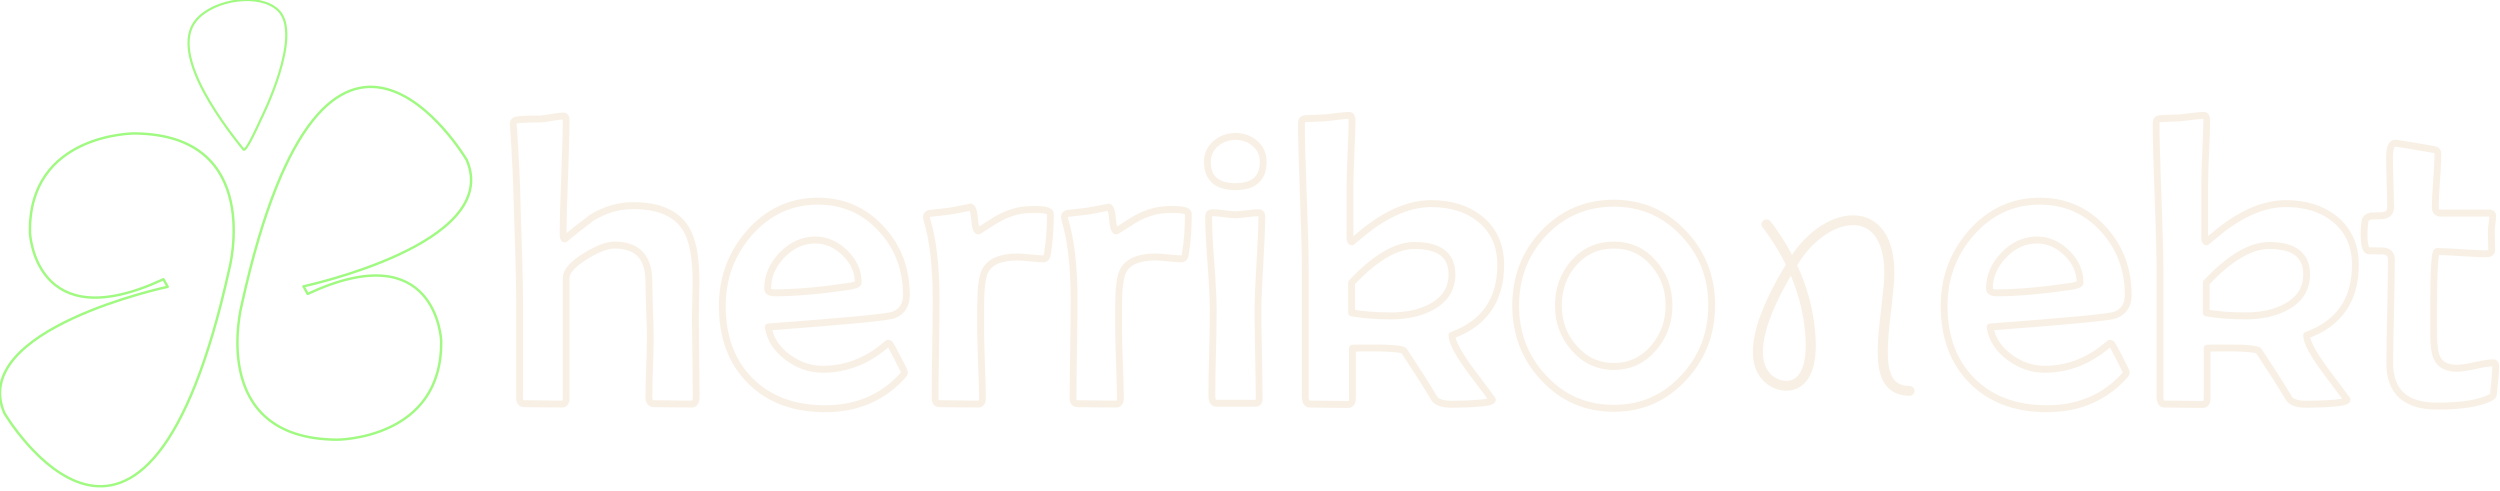
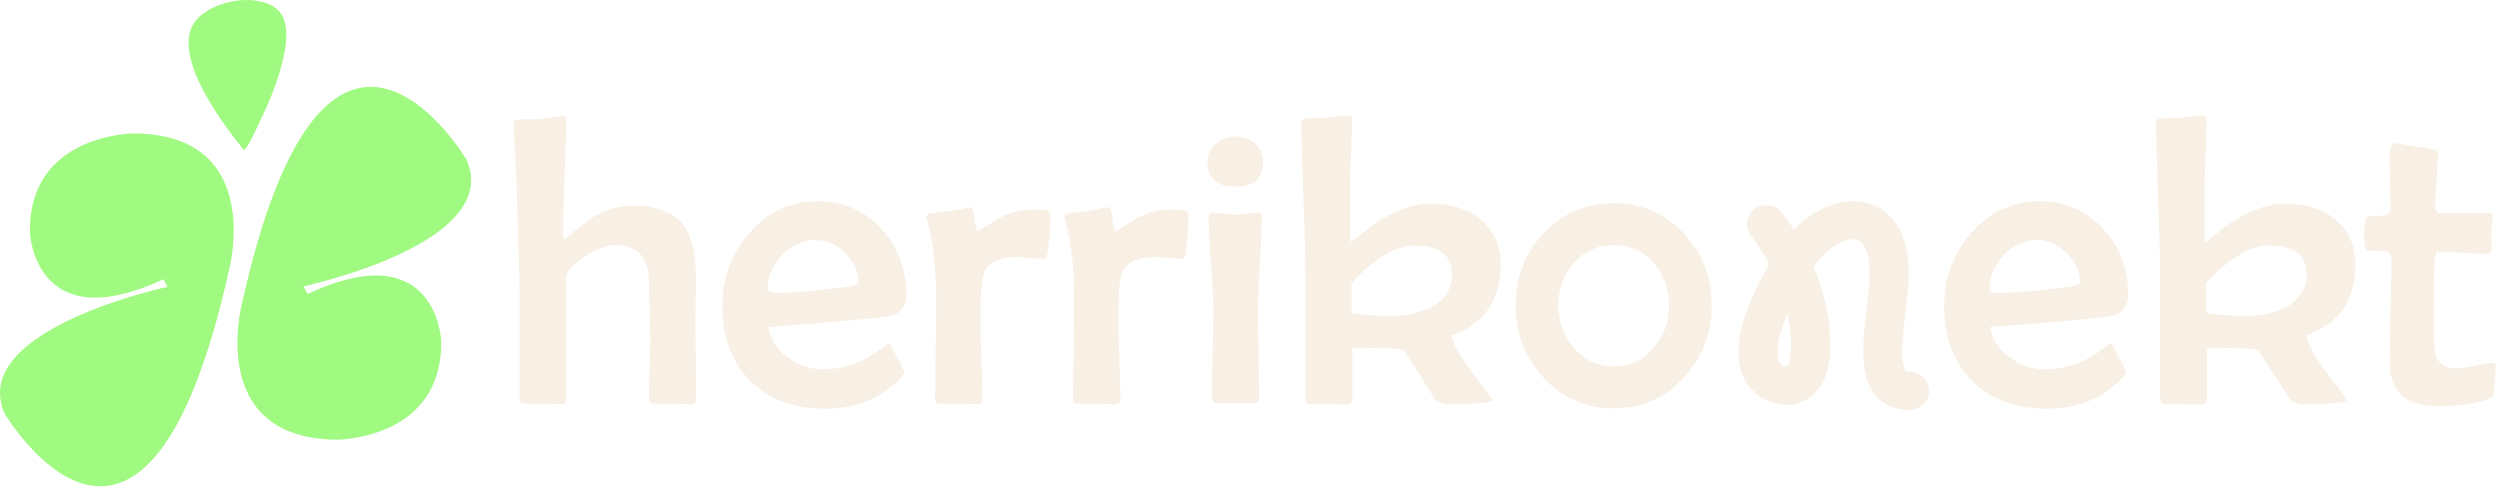
<svg xmlns="http://www.w3.org/2000/svg" width="100%" height="100%" viewBox="0 0 377 74" version="1.1" xml:space="preserve" style="fill-rule:evenodd;clip-rule:evenodd;stroke-linecap:round;stroke-linejoin:round;stroke-miterlimit:1.5;">
-   <g transform="matrix(1,0,0,1,-6493.654,-1783.972)">
-     <g transform="matrix(1,0,0,1,-8312.764,0)">
-       <g transform="matrix(1.427954,0,0,1.427954,13038.84,-279.1748)">
-         <g transform="matrix(0.665157,0,0,0.648213,909.8994,-1874.834)">
-           <path class="logo-stem" d="M773.49,5157.791C774.006,5158.538 778.784,5164.527 780.118,5172.963C782.276,5186.616 775.08,5184.763 773.448,5182.582C773.031,5182.025 768.842,5178.414 777.932,5163.64C783.319,5154.886 794.117,5153.75 792.89,5167.783C792.148,5176.272 790.076,5184.843 796.192,5184.938" style="fill:none;stroke:rgb(248,240,229);stroke-width:1.6;" />
-         </g>
-         <g transform="matrix(0.450929,0,0,0.459229,701.1489,-501.9641)">
-           <path d="M1353.237,4330.461C1353.237,4331.609 1352.906,4332.183 1352.242,4332.183C1351.263,4332.183 1349.779,4332.167 1347.789,4332.136C1345.799,4332.105 1344.315,4332.09 1343.336,4332.09C1342.546,4332.09 1342.152,4331.578 1342.152,4330.555C1342.152,4329.066 1342.207,4326.818 1342.317,4323.809C1342.428,4320.801 1342.483,4318.537 1342.483,4317.018C1342.483,4315.591 1342.428,4313.428 1342.317,4310.528C1342.207,4307.629 1342.152,4305.45 1342.152,4303.992C1342.152,4298.41 1339.467,4295.619 1334.098,4295.619C1332.361,4295.619 1330.087,4296.472 1327.276,4298.178C1324.275,4300.007 1322.775,4301.682 1322.775,4303.202L1322.775,4330.834C1322.775,4331.733 1322.444,4332.183 1321.78,4332.183C1320.801,4332.183 1319.333,4332.167 1317.375,4332.136C1315.416,4332.105 1313.948,4332.09 1312.969,4332.09C1312.242,4332.09 1311.879,4331.671 1311.879,4330.834L1311.879,4308.365C1311.879,4304.706 1311.674,4296.922 1311.263,4285.013C1311.2,4281.322 1310.932,4275.864 1310.458,4268.638C1310.395,4268.266 1310.363,4268.018 1310.363,4267.894C1310.363,4267.367 1310.553,4267.041 1310.932,4266.917C1311.468,4266.731 1313.253,4266.638 1316.285,4266.638C1316.948,4266.638 1317.943,4266.522 1319.27,4266.289C1320.596,4266.056 1321.559,4265.94 1322.159,4265.94C1322.57,4265.94 1322.775,4266.235 1322.775,4266.824C1322.775,4269.739 1322.657,4274.12 1322.42,4279.965C1322.183,4285.811 1322.065,4290.192 1322.065,4293.107C1322.065,4293.82 1322.191,4294.192 1322.444,4294.223C1324.054,4292.89 1326.139,4291.277 1328.697,4289.385C1331.792,4287.494 1335.061,4286.548 1338.504,4286.548C1344.441,4286.548 1348.531,4288.285 1350.774,4291.758C1352.385,4294.301 1353.19,4298.333 1353.19,4303.853C1353.19,4304.814 1353.166,4306.295 1353.119,4308.295C1353.072,4310.296 1353.048,4311.776 1353.048,4312.738C1353.048,4314.723 1353.079,4317.684 1353.143,4321.623C1353.206,4325.562 1353.237,4328.508 1353.237,4330.461Z" class="logo-letter" style="fill:none;stroke:rgb(248,240,229);stroke-width:1.6;" />
-         </g>
-         <g transform="matrix(0.450929,0,0,0.459229,701.1489,-501.9641)">
-           <path d="M1402.46,4307.109C1402.46,4309.404 1401.449,4310.939 1399.428,4311.714C1398.07,4312.211 1388.295,4313.126 1370.103,4314.459C1370.513,4317.188 1372.045,4319.514 1374.698,4321.437C1377.225,4323.267 1379.941,4324.181 1382.847,4324.181C1387.837,4324.181 1392.416,4322.6 1396.585,4319.437C1397.091,4319.033 1397.596,4318.63 1398.101,4318.227C1398.354,4318.227 1398.52,4318.258 1398.599,4318.32C1398.678,4318.382 1399.27,4319.46 1400.375,4321.553C1401.481,4323.646 1402.033,4324.771 1402.033,4324.926C1402.033,4325.112 1401.781,4325.468 1401.275,4325.996C1396.633,4330.834 1390.679,4333.253 1383.415,4333.253C1376.088,4333.253 1370.245,4331.105 1365.886,4326.81C1361.528,4322.515 1359.349,4316.785 1359.349,4309.621C1359.349,4303.233 1361.433,4297.666 1365.602,4292.921C1369.992,4287.99 1375.377,4285.524 1381.757,4285.524C1387.695,4285.524 1392.653,4287.664 1396.633,4291.944C1400.517,4296.1 1402.46,4301.155 1402.46,4307.109ZM1391.185,4304.271C1391.185,4301.697 1390.15,4299.418 1388.082,4297.433C1386.013,4295.448 1383.684,4294.456 1381.094,4294.456C1378.188,4294.456 1375.606,4295.603 1373.348,4297.898C1371.09,4300.193 1369.961,4302.767 1369.961,4305.621C1369.961,4306.272 1370.529,4306.597 1371.666,4306.597C1376.34,4306.597 1381.931,4306.132 1388.437,4305.202C1390.269,4304.954 1391.185,4304.644 1391.185,4304.271Z" class="logo-letter" style="fill:none;stroke:rgb(248,240,229);stroke-width:1.6;" />
-         </g>
-         <g transform="matrix(0.450929,0,0,0.459229,701.1489,-501.9641)">
-           <path d="M1436.191,4288.409C1436.191,4291.82 1435.954,4294.921 1435.48,4297.712C1435.385,4298.426 1435.07,4298.782 1434.533,4298.782C1433.869,4298.782 1432.867,4298.712 1431.524,4298.573C1430.182,4298.433 1429.164,4298.364 1428.469,4298.364C1424.489,4298.364 1421.947,4299.465 1420.841,4301.666C1420.178,4303 1419.846,4305.776 1419.846,4309.993L1419.846,4315.11C1419.846,4316.847 1419.917,4319.483 1420.06,4323.018C1420.202,4326.554 1420.273,4329.19 1420.273,4330.927C1420.273,4331.764 1419.91,4332.183 1419.183,4332.183C1418.204,4332.183 1416.72,4332.167 1414.73,4332.136C1412.74,4332.105 1411.256,4332.09 1410.277,4332.09C1409.55,4332.09 1409.187,4331.702 1409.187,4330.927C1409.187,4328.415 1409.227,4324.631 1409.306,4319.576C1409.384,4314.521 1409.424,4310.722 1409.424,4308.179C1409.424,4300.519 1408.698,4294.363 1407.245,4289.711C1407.182,4289.463 1407.15,4289.277 1407.15,4289.153C1407.15,4288.781 1407.355,4288.517 1407.766,4288.362C1408.934,4288.238 1410.577,4288.052 1412.693,4287.804C1416.104,4287.184 1417.683,4286.873 1417.43,4286.873C1417.936,4286.873 1418.267,4287.788 1418.425,4289.618C1418.583,4291.448 1418.867,4292.363 1419.278,4292.363C1419.341,4292.363 1419.42,4292.332 1419.515,4292.27C1420.81,4291.463 1422.105,4290.657 1423.4,4289.851C1424.821,4289.013 1426.274,4288.393 1427.758,4287.99C1428.99,4287.618 1430.569,4287.432 1432.496,4287.432C1434.959,4287.432 1436.191,4287.757 1436.191,4288.409Z" class="logo-letter" style="fill:none;stroke:rgb(248,240,229);stroke-width:1.6;" />
-         </g>
-         <g transform="matrix(0.450929,0,0,0.459229,701.1489,-501.9641)">
-           <path d="M1468.5,4288.409C1468.5,4291.82 1468.264,4294.921 1467.79,4297.712C1467.695,4298.426 1467.379,4298.782 1466.842,4298.782C1466.179,4298.782 1465.176,4298.712 1463.834,4298.573C1462.492,4298.433 1461.473,4298.364 1460.778,4298.364C1456.799,4298.364 1454.256,4299.465 1453.151,4301.666C1452.488,4303 1452.156,4305.776 1452.156,4309.993L1452.156,4315.11C1452.156,4316.847 1452.227,4319.483 1452.369,4323.018C1452.511,4326.554 1452.582,4329.19 1452.582,4330.927C1452.582,4331.764 1452.219,4332.183 1451.493,4332.183C1450.514,4332.183 1449.029,4332.167 1447.04,4332.136C1445.05,4332.105 1443.565,4332.09 1442.586,4332.09C1441.86,4332.09 1441.497,4331.702 1441.497,4330.927C1441.497,4328.415 1441.536,4324.631 1441.615,4319.576C1441.694,4314.521 1441.734,4310.722 1441.734,4308.179C1441.734,4300.519 1441.007,4294.363 1439.554,4289.711C1439.491,4289.463 1439.46,4289.277 1439.46,4289.153C1439.46,4288.781 1439.665,4288.517 1440.076,4288.362C1441.244,4288.238 1442.886,4288.052 1445.003,4287.804C1448.414,4287.184 1449.993,4286.873 1449.74,4286.873C1450.245,4286.873 1450.577,4287.788 1450.735,4289.618C1450.893,4291.448 1451.177,4292.363 1451.588,4292.363C1451.651,4292.363 1451.73,4292.332 1451.824,4292.27C1453.119,4291.463 1454.414,4290.657 1455.709,4289.851C1457.13,4289.013 1458.583,4288.393 1460.068,4287.99C1461.299,4287.618 1462.879,4287.432 1464.805,4287.432C1467.269,4287.432 1468.5,4287.757 1468.5,4288.409Z" class="logo-letter" style="fill:none;stroke:rgb(248,240,229);stroke-width:1.6;" />
-         </g>
-         <g transform="matrix(0.450929,0,0,0.459229,701.1489,-501.9641)">
-           <path d="M1486.029,4276.453C1486.029,4280.268 1483.866,4282.175 1479.539,4282.175C1475.149,4282.175 1472.954,4280.268 1472.954,4276.453C1472.954,4274.748 1473.633,4273.337 1474.991,4272.22C1476.254,4271.166 1477.77,4270.638 1479.539,4270.638C1481.307,4270.638 1482.831,4271.181 1484.11,4272.267C1485.39,4273.352 1486.029,4274.748 1486.029,4276.453ZM1485.698,4289.06C1485.698,4291.448 1485.548,4295.053 1485.247,4299.875C1484.947,4304.698 1484.797,4308.319 1484.797,4310.738C1484.797,4313.001 1484.845,4316.39 1484.94,4320.902C1485.034,4325.414 1485.082,4328.787 1485.082,4331.02C1485.082,4331.671 1484.797,4331.997 1484.229,4331.997L1474.991,4331.997C1474.328,4331.997 1473.996,4331.361 1473.996,4330.089C1473.996,4327.949 1474.051,4324.732 1474.162,4320.437C1474.272,4316.141 1474.328,4312.908 1474.328,4310.738C1474.328,4308.319 1474.146,4304.69 1473.783,4299.852C1473.42,4295.014 1473.238,4291.386 1473.238,4288.967C1473.238,4288.44 1473.57,4288.176 1474.233,4288.176C1474.801,4288.176 1475.678,4288.254 1476.862,4288.409C1478.047,4288.564 1478.939,4288.641 1479.539,4288.641C1480.139,4288.641 1481.031,4288.564 1482.216,4288.409C1483.4,4288.254 1484.292,4288.176 1484.892,4288.176C1485.429,4288.176 1485.698,4288.471 1485.698,4289.06Z" class="logo-letter" style="fill:none;stroke:rgb(248,240,229);stroke-width:1.6;" />
-         </g>
-         <g transform="matrix(0.450929,0,0,0.459229,701.1489,-501.9641)">
-           <path d="M1541.647,4300.178C1541.647,4308.241 1537.842,4313.637 1530.23,4316.366C1530.23,4317.948 1531.809,4320.809 1534.967,4324.949C1538.126,4329.089 1539.705,4331.159 1539.705,4331.159C1539.705,4331.624 1538.126,4331.935 1534.967,4332.09C1532.883,4332.183 1531.32,4332.229 1530.277,4332.229C1528.035,4332.229 1526.629,4331.764 1526.061,4330.834C1524.577,4328.353 1522.239,4324.74 1519.049,4319.995C1518.67,4319.437 1515.244,4319.204 1508.769,4319.297L1506.922,4319.344L1506.922,4330.834C1506.922,4331.795 1506.574,4332.276 1505.879,4332.276C1504.869,4332.276 1503.376,4332.26 1501.402,4332.229C1499.428,4332.198 1497.936,4332.183 1496.925,4332.183C1496.231,4332.183 1495.883,4331.578 1495.883,4330.368L1495.883,4301.434C1495.883,4297.65 1495.733,4291.991 1495.433,4284.454C1495.133,4276.918 1494.983,4271.259 1494.983,4267.475C1494.983,4266.917 1495.283,4266.607 1495.883,4266.545C1496.925,4266.514 1498.505,4266.452 1500.621,4266.359C1501.063,4266.328 1501.995,4266.219 1503.416,4266.033C1504.553,4265.878 1505.469,4265.801 1506.164,4265.801C1506.606,4265.801 1506.827,4266.173 1506.827,4266.917C1506.827,4268.592 1506.748,4271.088 1506.59,4274.406C1506.432,4277.725 1506.353,4280.221 1506.353,4281.896L1506.353,4293.898C1506.353,4294.549 1506.495,4294.875 1506.779,4294.875C1507.537,4294.254 1508.674,4293.34 1510.19,4292.13C1515.496,4288.098 1520.55,4286.083 1525.35,4286.083C1530.025,4286.083 1533.846,4287.261 1536.815,4289.618C1540.037,4292.192 1541.647,4295.712 1541.647,4300.178ZM1530.23,4302.364C1530.23,4297.929 1527.309,4295.712 1521.466,4295.712C1517.107,4295.712 1512.196,4298.565 1506.732,4304.271L1506.732,4311.203C1509.29,4311.668 1512.385,4311.901 1516.017,4311.901C1519.681,4311.901 1522.808,4311.218 1525.398,4309.854C1528.619,4308.148 1530.23,4305.652 1530.23,4302.364Z" class="logo-letter" style="fill:none;stroke:rgb(248,240,229);stroke-width:1.6;" />
-         </g>
-         <g transform="matrix(0.450929,0,0,0.459229,701.1489,-501.9641)">
-           <path d="M1591.059,4309.435C1591.059,4315.917 1588.896,4321.452 1584.569,4326.042C1580.147,4330.787 1574.668,4333.16 1568.13,4333.16C1561.561,4333.16 1556.065,4330.803 1551.643,4326.089C1547.317,4321.53 1545.153,4316.01 1545.153,4309.528C1545.153,4303.046 1547.317,4297.526 1551.643,4292.967C1556.097,4288.316 1561.592,4285.99 1568.13,4285.99C1574.636,4285.99 1580.1,4288.316 1584.522,4292.967C1588.88,4297.495 1591.059,4302.984 1591.059,4309.435ZM1581.063,4309.528C1581.063,4305.745 1579.879,4302.519 1577.51,4299.852C1575.047,4297.03 1571.92,4295.619 1568.13,4295.619C1564.34,4295.619 1561.197,4297.015 1558.702,4299.806C1556.334,4302.504 1555.149,4305.745 1555.149,4309.528C1555.149,4313.25 1556.349,4316.475 1558.75,4319.204C1561.276,4322.088 1564.403,4323.53 1568.13,4323.53C1571.888,4323.53 1575.015,4322.088 1577.51,4319.204C1579.879,4316.475 1581.063,4313.25 1581.063,4309.528Z" class="logo-letter" style="fill:none;stroke:rgb(248,240,229);stroke-width:1.6;" />
-         </g>
-         <g transform="matrix(0.450929,0,0,0.459229,701.1489,-501.9641)">
-           <path d="M1688.604,4307.109C1688.604,4309.404 1687.594,4310.939 1685.572,4311.714C1684.214,4312.211 1674.439,4313.126 1656.247,4314.459C1656.658,4317.188 1658.19,4319.514 1660.843,4321.437C1663.369,4323.267 1666.085,4324.181 1668.991,4324.181C1673.981,4324.181 1678.561,4322.6 1682.73,4319.437C1683.235,4319.033 1683.74,4318.63 1684.246,4318.227C1684.498,4318.227 1684.664,4318.258 1684.743,4318.32C1684.822,4318.382 1685.414,4319.46 1686.52,4321.553C1687.625,4323.646 1688.178,4324.771 1688.178,4324.926C1688.178,4325.112 1687.925,4325.468 1687.42,4325.996C1682.777,4330.834 1676.824,4333.253 1669.56,4333.253C1662.232,4333.253 1656.389,4331.105 1652.031,4326.81C1647.672,4322.515 1645.493,4316.785 1645.493,4309.621C1645.493,4303.233 1647.578,4297.666 1651.747,4292.921C1656.137,4287.99 1661.522,4285.524 1667.901,4285.524C1673.839,4285.524 1678.798,4287.664 1682.777,4291.944C1686.662,4296.1 1688.604,4301.155 1688.604,4307.109ZM1677.329,4304.271C1677.329,4301.697 1676.295,4299.418 1674.226,4297.433C1672.157,4295.448 1669.828,4294.456 1667.238,4294.456C1664.333,4294.456 1661.751,4295.603 1659.492,4297.898C1657.234,4300.193 1656.105,4302.767 1656.105,4305.621C1656.105,4306.272 1656.674,4306.597 1657.811,4306.597C1662.485,4306.597 1668.075,4306.132 1674.581,4305.202C1676.413,4304.954 1677.329,4304.644 1677.329,4304.271Z" class="logo-letter" style="fill:none;stroke:rgb(248,240,229);stroke-width:1.6;" />
-         </g>
-         <g transform="matrix(0.450929,0,0,0.459229,701.1489,-501.9641)">
-           <path d="M1741.806,4300.178C1741.806,4308.241 1738.001,4313.637 1730.389,4316.366C1730.389,4317.948 1731.968,4320.809 1735.126,4324.949C1738.285,4329.089 1739.864,4331.159 1739.864,4331.159C1739.864,4331.624 1738.285,4331.935 1735.126,4332.09C1733.042,4332.183 1731.479,4332.229 1730.436,4332.229C1728.194,4332.229 1726.788,4331.764 1726.22,4330.834C1724.736,4328.353 1722.398,4324.74 1719.208,4319.995C1718.829,4319.437 1715.403,4319.204 1708.928,4319.297L1707.08,4319.344L1707.08,4330.834C1707.08,4331.795 1706.733,4332.276 1706.038,4332.276C1705.028,4332.276 1703.535,4332.26 1701.561,4332.229C1699.587,4332.198 1698.095,4332.183 1697.084,4332.183C1696.39,4332.183 1696.042,4331.578 1696.042,4330.368L1696.042,4301.434C1696.042,4297.65 1695.892,4291.991 1695.592,4284.454C1695.292,4276.918 1695.142,4271.259 1695.142,4267.475C1695.142,4266.917 1695.442,4266.607 1696.042,4266.545C1697.084,4266.514 1698.664,4266.452 1700.78,4266.359C1701.222,4266.328 1702.154,4266.219 1703.575,4266.033C1704.712,4265.878 1705.628,4265.801 1706.322,4265.801C1706.765,4265.801 1706.986,4266.173 1706.986,4266.917C1706.986,4268.592 1706.907,4271.088 1706.749,4274.406C1706.591,4277.725 1706.512,4280.221 1706.512,4281.896L1706.512,4293.898C1706.512,4294.549 1706.654,4294.875 1706.938,4294.875C1707.696,4294.254 1708.833,4293.34 1710.349,4292.13C1715.655,4288.098 1720.709,4286.083 1725.509,4286.083C1730.184,4286.083 1734.005,4287.261 1736.974,4289.618C1740.196,4292.192 1741.806,4295.712 1741.806,4300.178ZM1730.389,4302.364C1730.389,4297.929 1727.468,4295.712 1721.625,4295.712C1717.266,4295.712 1712.355,4298.565 1706.891,4304.271L1706.891,4311.203C1709.449,4311.668 1712.544,4311.901 1716.176,4311.901C1719.84,4311.901 1722.967,4311.218 1725.557,4309.854C1728.778,4308.148 1730.389,4305.652 1730.389,4302.364Z" class="logo-letter" style="fill:none;stroke:rgb(248,240,229);stroke-width:1.6;" />
-         </g>
-         <g transform="matrix(0.450929,0,0,0.459229,701.1489,-501.9641)">
-           <path d="M1774.684,4323.53C1774.684,4324.212 1774.621,4325.143 1774.495,4326.321C1774.337,4327.779 1774.242,4328.725 1774.211,4329.159C1774.179,4329.717 1774.132,4330.058 1774.069,4330.182C1773.942,4330.399 1773.642,4330.617 1773.168,4330.834C1770.579,4332.043 1766.504,4332.648 1760.946,4332.648C1753.555,4332.648 1749.86,4329.361 1749.86,4322.786C1749.86,4320.15 1749.923,4316.188 1750.05,4310.9C1750.176,4305.613 1750.239,4301.651 1750.239,4299.015C1750.239,4297.743 1749.592,4297.061 1748.297,4296.968C1747.128,4296.968 1745.975,4296.953 1744.838,4296.922C1744.175,4296.766 1743.843,4295.495 1743.843,4293.107C1743.843,4292.208 1743.907,4291.262 1744.033,4290.269C1744.128,4289.525 1744.633,4289.075 1745.549,4288.92C1746.339,4288.92 1747.112,4288.905 1747.87,4288.874C1749.323,4288.812 1750.05,4288.176 1750.05,4286.967C1750.05,4285.726 1750.01,4283.834 1749.931,4281.291C1749.852,4278.748 1749.813,4276.841 1749.813,4275.569C1749.813,4273.306 1750.255,4272.174 1751.139,4272.174C1751.423,4272.174 1754.392,4272.654 1760.046,4273.616C1760.772,4273.709 1761.135,4274.05 1761.135,4274.639C1761.135,4276.004 1761.033,4278.05 1760.827,4280.78C1760.622,4283.509 1760.519,4285.555 1760.519,4286.92C1760.519,4287.819 1760.946,4288.269 1761.799,4288.269L1773.168,4288.269C1773.705,4288.269 1773.974,4288.455 1773.974,4288.827C1773.974,4289.199 1773.919,4289.796 1773.808,4290.618C1773.698,4291.44 1773.642,4292.053 1773.642,4292.456C1773.642,4292.921 1773.658,4293.634 1773.69,4294.596C1773.721,4295.557 1773.737,4296.27 1773.737,4296.735C1773.737,4297.325 1773.295,4297.619 1772.41,4297.619C1771.147,4297.619 1769.236,4297.534 1766.678,4297.363C1764.12,4297.193 1762.209,4297.108 1760.946,4297.108C1760.693,4297.108 1760.504,4297.991 1760.377,4299.759C1760.219,4301.961 1760.14,4305.047 1760.14,4309.016L1760.14,4315.948C1760.14,4318.615 1760.393,4320.475 1760.898,4321.53C1761.656,4323.143 1763.22,4323.949 1765.589,4323.949C1766.568,4323.949 1768.005,4323.74 1769.9,4323.321C1771.795,4322.902 1773.2,4322.693 1774.116,4322.693C1774.495,4322.693 1774.684,4322.972 1774.684,4323.53Z" class="logo-letter" style="fill:none;stroke:rgb(248,240,229);stroke-width:1.6;" />
-         </g>
+   <g transform="matrix(1,0,0,1,-6493.654,-3936.249)">
+     <g transform="matrix(1,0,0,1,-8312.764,2152.278)">
+       <g transform="matrix(0.949813,0,0,0.925618,14338.135,-2956.352)">
+         <path d="M773.49,5157.791C774.006,5158.538 778.784,5164.527 780.118,5172.963C782.276,5186.616 775.08,5184.763 773.448,5182.582C773.031,5182.025 768.842,5178.414 777.932,5163.64C783.319,5154.886 794.117,5153.75 792.89,5167.783C792.148,5176.272 790.076,5184.843 796.192,5184.938" style="fill:none;stroke:rgb(248,240,229);stroke-width:6.22px;" />
      </g>
    </g>
-     <g transform="matrix(1,0,0,1,-8312.764,0)">
-       <g transform="matrix(-0.231242,0,0,-0.231242,15151.269,2202.968)">
-         <path class="logo-accent-r" d="M1271.508,1525.208C1271.508,1525.208 1202.369,1525.208 1203.604,1590.026C1203.604,1590.026 1206.69,1659.473 1290.645,1620.274L1293.422,1625.213C1293.422,1625.213 1163.294,1652.863 1186.937,1707.623C1186.937,1707.623 1278.342,1862.574 1333.548,1613.735C1333.548,1613.735 1356.9,1525.745 1271.508,1525.208Z" style="fill:none;stroke:rgb(160,249,129);stroke-width:1.6;" />
+     <g transform="matrix(1,0,0,1,-8312.764,2152.278)">
+       <g transform="matrix(0.643906,0,0,0.655758,14040.049,-995.9564)">
+         <path d="M1353.237,4330.461C1353.237,4331.609 1352.906,4332.183 1352.242,4332.183C1351.263,4332.183 1349.779,4332.167 1347.789,4332.136C1345.799,4332.105 1344.315,4332.09 1343.336,4332.09C1342.546,4332.09 1342.152,4331.578 1342.152,4330.555C1342.152,4329.066 1342.207,4326.818 1342.317,4323.809C1342.428,4320.801 1342.483,4318.537 1342.483,4317.018C1342.483,4315.591 1342.428,4313.428 1342.317,4310.528C1342.207,4307.629 1342.152,4305.45 1342.152,4303.992C1342.152,4298.41 1339.467,4295.619 1334.098,4295.619C1332.361,4295.619 1330.087,4296.472 1327.276,4298.178C1324.275,4300.007 1322.775,4301.682 1322.775,4303.202L1322.775,4330.834C1322.775,4331.733 1322.444,4332.183 1321.78,4332.183C1320.801,4332.183 1319.333,4332.167 1317.375,4332.136C1315.416,4332.105 1313.948,4332.09 1312.969,4332.09C1312.242,4332.09 1311.879,4331.671 1311.879,4330.834L1311.879,4308.365C1311.879,4304.706 1311.674,4296.922 1311.263,4285.013C1311.2,4281.322 1310.932,4275.864 1310.458,4268.638C1310.395,4268.266 1310.363,4268.018 1310.363,4267.894C1310.363,4267.367 1310.553,4267.041 1310.932,4266.917C1311.468,4266.731 1313.253,4266.638 1316.285,4266.638C1316.948,4266.638 1317.943,4266.522 1319.27,4266.289C1320.596,4266.056 1321.559,4265.94 1322.159,4265.94C1322.57,4265.94 1322.775,4266.235 1322.775,4266.824C1322.775,4269.739 1322.657,4274.12 1322.42,4279.965C1322.183,4285.811 1322.065,4290.192 1322.065,4293.107C1322.065,4293.82 1322.191,4294.192 1322.444,4294.223C1324.054,4292.89 1326.139,4291.277 1328.697,4289.385C1331.792,4287.494 1335.061,4286.548 1338.504,4286.548C1344.441,4286.548 1348.531,4288.285 1350.774,4291.758C1352.385,4294.301 1353.19,4298.333 1353.19,4303.853C1353.19,4304.814 1353.166,4306.295 1353.119,4308.295C1353.072,4310.296 1353.048,4311.776 1353.048,4312.738C1353.048,4314.723 1353.079,4317.684 1353.143,4321.623C1353.206,4325.562 1353.237,4328.508 1353.237,4330.461Z" style="fill:rgb(248,240,229);" />
      </g>
    </g>
-     <g transform="matrix(1,0,0,1,-8312.764,0)">
-       <g transform="matrix(0.231242,0,0,0.231242,14532.612,1451.403)">
-         <path class="logo-accent-r-mirror" d="M1271.508,1525.208C1271.508,1525.208 1202.369,1525.208 1203.604,1590.026C1203.604,1590.026 1206.69,1659.473 1290.645,1620.274L1293.422,1625.213C1293.422,1625.213 1163.294,1652.863 1186.937,1707.623C1186.937,1707.623 1278.342,1862.574 1333.548,1613.735C1333.548,1613.735 1356.9,1525.745 1271.508,1525.208Z" style="fill:none;stroke:rgb(160,249,129);stroke-width:1.6;" />
+     <g transform="matrix(1,0,0,1,-8312.764,2152.278)">
+       <g transform="matrix(0.643906,0,0,0.655758,14040.049,-995.9564)">
+         <path d="M1402.46,4307.109C1402.46,4309.404 1401.449,4310.939 1399.428,4311.714C1398.07,4312.211 1388.295,4313.126 1370.103,4314.459C1370.513,4317.188 1372.045,4319.514 1374.698,4321.437C1377.225,4323.267 1379.941,4324.181 1382.847,4324.181C1387.837,4324.181 1392.416,4322.6 1396.585,4319.437C1397.091,4319.033 1397.596,4318.63 1398.101,4318.227C1398.354,4318.227 1398.52,4318.258 1398.599,4318.32C1398.678,4318.382 1399.27,4319.46 1400.375,4321.553C1401.481,4323.646 1402.033,4324.771 1402.033,4324.926C1402.033,4325.112 1401.781,4325.468 1401.275,4325.996C1396.633,4330.834 1390.679,4333.253 1383.415,4333.253C1376.088,4333.253 1370.245,4331.105 1365.886,4326.81C1361.528,4322.515 1359.349,4316.785 1359.349,4309.621C1359.349,4303.233 1361.433,4297.666 1365.602,4292.921C1369.992,4287.99 1375.377,4285.524 1381.757,4285.524C1387.695,4285.524 1392.653,4287.664 1396.633,4291.944C1400.517,4296.1 1402.46,4301.155 1402.46,4307.109ZM1391.185,4304.271C1391.185,4301.697 1390.15,4299.418 1388.082,4297.433C1386.013,4295.448 1383.684,4294.456 1381.094,4294.456C1378.188,4294.456 1375.606,4295.603 1373.348,4297.898C1371.09,4300.193 1369.961,4302.767 1369.961,4305.621C1369.961,4306.272 1370.529,4306.597 1371.666,4306.597C1376.34,4306.597 1381.931,4306.132 1388.437,4305.202C1390.269,4304.954 1391.185,4304.644 1391.185,4304.271Z" style="fill:rgb(248,240,229);" />
      </g>
    </g>
-     <g transform="matrix(1,0,0,1,-8312.764,0)">
+     <g transform="matrix(1,0,0,1,-8312.764,2152.278)">
+       <g transform="matrix(0.643906,0,0,0.655758,14040.049,-995.9564)">
+         <path d="M1436.191,4288.409C1436.191,4291.82 1435.954,4294.921 1435.48,4297.712C1435.385,4298.426 1435.07,4298.782 1434.533,4298.782C1433.869,4298.782 1432.867,4298.712 1431.524,4298.573C1430.182,4298.433 1429.164,4298.364 1428.469,4298.364C1424.489,4298.364 1421.947,4299.465 1420.841,4301.666C1420.178,4303 1419.846,4305.776 1419.846,4309.993L1419.846,4315.11C1419.846,4316.847 1419.917,4319.483 1420.06,4323.018C1420.202,4326.554 1420.273,4329.19 1420.273,4330.927C1420.273,4331.764 1419.91,4332.183 1419.183,4332.183C1418.204,4332.183 1416.72,4332.167 1414.73,4332.136C1412.74,4332.105 1411.256,4332.09 1410.277,4332.09C1409.55,4332.09 1409.187,4331.702 1409.187,4330.927C1409.187,4328.415 1409.227,4324.631 1409.306,4319.576C1409.384,4314.521 1409.424,4310.722 1409.424,4308.179C1409.424,4300.519 1408.698,4294.363 1407.245,4289.711C1407.182,4289.463 1407.15,4289.277 1407.15,4289.153C1407.15,4288.781 1407.355,4288.517 1407.766,4288.362C1408.934,4288.238 1410.577,4288.052 1412.693,4287.804C1416.104,4287.184 1417.683,4286.873 1417.43,4286.873C1417.936,4286.873 1418.267,4287.788 1418.425,4289.618C1418.583,4291.448 1418.867,4292.363 1419.278,4292.363C1419.341,4292.363 1419.42,4292.332 1419.515,4292.27C1420.81,4291.463 1422.105,4290.657 1423.4,4289.851C1424.821,4289.013 1426.274,4288.393 1427.758,4287.99C1428.99,4287.618 1430.569,4287.432 1432.496,4287.432C1434.959,4287.432 1436.191,4287.757 1436.191,4288.409Z" style="fill:rgb(248,240,229);" />
+       </g>
+     </g>
+     <g transform="matrix(1,0,0,1,-8312.764,2152.278)">
+       <g transform="matrix(0.643906,0,0,0.655758,14040.049,-995.9564)">
+         <path d="M1468.5,4288.409C1468.5,4291.82 1468.264,4294.921 1467.79,4297.712C1467.695,4298.426 1467.379,4298.782 1466.842,4298.782C1466.179,4298.782 1465.176,4298.712 1463.834,4298.573C1462.492,4298.433 1461.473,4298.364 1460.778,4298.364C1456.799,4298.364 1454.256,4299.465 1453.151,4301.666C1452.488,4303 1452.156,4305.776 1452.156,4309.993L1452.156,4315.11C1452.156,4316.847 1452.227,4319.483 1452.369,4323.018C1452.511,4326.554 1452.582,4329.19 1452.582,4330.927C1452.582,4331.764 1452.219,4332.183 1451.493,4332.183C1450.514,4332.183 1449.029,4332.167 1447.04,4332.136C1445.05,4332.105 1443.565,4332.09 1442.586,4332.09C1441.86,4332.09 1441.497,4331.702 1441.497,4330.927C1441.497,4328.415 1441.536,4324.631 1441.615,4319.576C1441.694,4314.521 1441.734,4310.722 1441.734,4308.179C1441.734,4300.519 1441.007,4294.363 1439.554,4289.711C1439.491,4289.463 1439.46,4289.277 1439.46,4289.153C1439.46,4288.781 1439.665,4288.517 1440.076,4288.362C1441.244,4288.238 1442.886,4288.052 1445.003,4287.804C1448.414,4287.184 1449.993,4286.873 1449.74,4286.873C1450.245,4286.873 1450.577,4287.788 1450.735,4289.618C1450.893,4291.448 1451.177,4292.363 1451.588,4292.363C1451.651,4292.363 1451.73,4292.332 1451.824,4292.27C1453.119,4291.463 1454.414,4290.657 1455.709,4289.851C1457.13,4289.013 1458.583,4288.393 1460.068,4287.99C1461.299,4287.618 1462.879,4287.432 1464.805,4287.432C1467.269,4287.432 1468.5,4287.757 1468.5,4288.409Z" style="fill:rgb(248,240,229);" />
+       </g>
+     </g>
+     <g transform="matrix(1,0,0,1,-8312.764,2152.278)">
+       <g transform="matrix(0.643906,0,0,0.655758,14040.049,-995.9564)">
+         <path d="M1486.029,4276.453C1486.029,4280.268 1483.866,4282.175 1479.539,4282.175C1475.149,4282.175 1472.954,4280.268 1472.954,4276.453C1472.954,4274.748 1473.633,4273.337 1474.991,4272.22C1476.254,4271.166 1477.77,4270.638 1479.539,4270.638C1481.307,4270.638 1482.831,4271.181 1484.11,4272.267C1485.39,4273.352 1486.029,4274.748 1486.029,4276.453ZM1485.698,4289.06C1485.698,4291.448 1485.548,4295.053 1485.247,4299.875C1484.947,4304.698 1484.797,4308.319 1484.797,4310.738C1484.797,4313.001 1484.845,4316.39 1484.94,4320.902C1485.034,4325.414 1485.082,4328.787 1485.082,4331.02C1485.082,4331.671 1484.797,4331.997 1484.229,4331.997L1474.991,4331.997C1474.328,4331.997 1473.996,4331.361 1473.996,4330.089C1473.996,4327.949 1474.051,4324.732 1474.162,4320.437C1474.272,4316.141 1474.328,4312.908 1474.328,4310.738C1474.328,4308.319 1474.146,4304.69 1473.783,4299.852C1473.42,4295.014 1473.238,4291.386 1473.238,4288.967C1473.238,4288.44 1473.57,4288.176 1474.233,4288.176C1474.801,4288.176 1475.678,4288.254 1476.862,4288.409C1478.047,4288.564 1478.939,4288.641 1479.539,4288.641C1480.139,4288.641 1481.031,4288.564 1482.216,4288.409C1483.4,4288.254 1484.292,4288.176 1484.892,4288.176C1485.429,4288.176 1485.698,4288.471 1485.698,4289.06Z" style="fill:rgb(248,240,229);" />
+       </g>
+     </g>
+     <g transform="matrix(1,0,0,1,-8312.764,2152.278)">
+       <g transform="matrix(0.643906,0,0,0.655758,14040.049,-995.9564)">
+         <path d="M1541.647,4300.178C1541.647,4308.241 1537.842,4313.637 1530.23,4316.366C1530.23,4317.948 1531.809,4320.809 1534.967,4324.949C1538.126,4329.089 1539.705,4331.159 1539.705,4331.159C1539.705,4331.624 1538.126,4331.935 1534.967,4332.09C1532.883,4332.183 1531.32,4332.229 1530.277,4332.229C1528.035,4332.229 1526.629,4331.764 1526.061,4330.834C1524.577,4328.353 1522.239,4324.74 1519.049,4319.995C1518.67,4319.437 1515.244,4319.204 1508.769,4319.297L1506.922,4319.344L1506.922,4330.834C1506.922,4331.795 1506.574,4332.276 1505.879,4332.276C1504.869,4332.276 1503.376,4332.26 1501.402,4332.229C1499.428,4332.198 1497.936,4332.183 1496.925,4332.183C1496.231,4332.183 1495.883,4331.578 1495.883,4330.368L1495.883,4301.434C1495.883,4297.65 1495.733,4291.991 1495.433,4284.454C1495.133,4276.918 1494.983,4271.259 1494.983,4267.475C1494.983,4266.917 1495.283,4266.607 1495.883,4266.545C1496.925,4266.514 1498.505,4266.452 1500.621,4266.359C1501.063,4266.328 1501.995,4266.219 1503.416,4266.033C1504.553,4265.878 1505.469,4265.801 1506.164,4265.801C1506.606,4265.801 1506.827,4266.173 1506.827,4266.917C1506.827,4268.592 1506.748,4271.088 1506.59,4274.406C1506.432,4277.725 1506.353,4280.221 1506.353,4281.896L1506.353,4293.898C1506.353,4294.549 1506.495,4294.875 1506.779,4294.875C1507.537,4294.254 1508.674,4293.34 1510.19,4292.13C1515.496,4288.098 1520.55,4286.083 1525.35,4286.083C1530.025,4286.083 1533.846,4287.261 1536.815,4289.618C1540.037,4292.192 1541.647,4295.712 1541.647,4300.178ZM1530.23,4302.364C1530.23,4297.929 1527.309,4295.712 1521.466,4295.712C1517.107,4295.712 1512.196,4298.565 1506.732,4304.271L1506.732,4311.203C1509.29,4311.668 1512.385,4311.901 1516.017,4311.901C1519.681,4311.901 1522.808,4311.218 1525.398,4309.854C1528.619,4308.148 1530.23,4305.652 1530.23,4302.364Z" style="fill:rgb(248,240,229);" />
+       </g>
+     </g>
+     <g transform="matrix(1,0,0,1,-8312.764,2152.278)">
+       <g transform="matrix(0.643906,0,0,0.655758,14040.049,-995.9564)">
+         <path d="M1591.059,4309.435C1591.059,4315.917 1588.896,4321.452 1584.569,4326.042C1580.147,4330.787 1574.668,4333.16 1568.13,4333.16C1561.561,4333.16 1556.065,4330.803 1551.643,4326.089C1547.317,4321.53 1545.153,4316.01 1545.153,4309.528C1545.153,4303.046 1547.317,4297.526 1551.643,4292.967C1556.097,4288.316 1561.592,4285.99 1568.13,4285.99C1574.636,4285.99 1580.1,4288.316 1584.522,4292.967C1588.88,4297.495 1591.059,4302.984 1591.059,4309.435ZM1581.063,4309.528C1581.063,4305.745 1579.879,4302.519 1577.51,4299.852C1575.047,4297.03 1571.92,4295.619 1568.13,4295.619C1564.34,4295.619 1561.197,4297.015 1558.702,4299.806C1556.334,4302.504 1555.149,4305.745 1555.149,4309.528C1555.149,4313.25 1556.349,4316.475 1558.75,4319.204C1561.276,4322.088 1564.403,4323.53 1568.13,4323.53C1571.888,4323.53 1575.015,4322.088 1577.51,4319.204C1579.879,4316.475 1581.063,4313.25 1581.063,4309.528Z" style="fill:rgb(248,240,229);" />
+       </g>
+     </g>
+     <g transform="matrix(1,0,0,1,-8312.764,2152.278)">
+       <g transform="matrix(0.643906,0,0,0.655758,14040.049,-995.9564)">
+         <path d="M1688.604,4307.109C1688.604,4309.404 1687.594,4310.939 1685.572,4311.714C1684.214,4312.211 1674.439,4313.126 1656.247,4314.459C1656.658,4317.188 1658.19,4319.514 1660.843,4321.437C1663.369,4323.267 1666.085,4324.181 1668.991,4324.181C1673.981,4324.181 1678.561,4322.6 1682.73,4319.437C1683.235,4319.033 1683.74,4318.63 1684.246,4318.227C1684.498,4318.227 1684.664,4318.258 1684.743,4318.32C1684.822,4318.382 1685.414,4319.46 1686.52,4321.553C1687.625,4323.646 1688.178,4324.771 1688.178,4324.926C1688.178,4325.112 1687.925,4325.468 1687.42,4325.996C1682.777,4330.834 1676.824,4333.253 1669.56,4333.253C1662.232,4333.253 1656.389,4331.105 1652.031,4326.81C1647.672,4322.515 1645.493,4316.785 1645.493,4309.621C1645.493,4303.233 1647.578,4297.666 1651.747,4292.921C1656.137,4287.99 1661.522,4285.524 1667.901,4285.524C1673.839,4285.524 1678.798,4287.664 1682.777,4291.944C1686.662,4296.1 1688.604,4301.155 1688.604,4307.109ZM1677.329,4304.271C1677.329,4301.697 1676.295,4299.418 1674.226,4297.433C1672.157,4295.448 1669.828,4294.456 1667.238,4294.456C1664.333,4294.456 1661.751,4295.603 1659.492,4297.898C1657.234,4300.193 1656.105,4302.767 1656.105,4305.621C1656.105,4306.272 1656.674,4306.597 1657.811,4306.597C1662.485,4306.597 1668.075,4306.132 1674.581,4305.202C1676.413,4304.954 1677.329,4304.644 1677.329,4304.271Z" style="fill:rgb(248,240,229);" />
+       </g>
+     </g>
+     <g transform="matrix(1,0,0,1,-8312.764,2152.278)">
+       <g transform="matrix(0.643906,0,0,0.655758,14040.049,-995.9564)">
+         <path d="M1741.806,4300.178C1741.806,4308.241 1738.001,4313.637 1730.389,4316.366C1730.389,4317.948 1731.968,4320.809 1735.126,4324.949C1738.285,4329.089 1739.864,4331.159 1739.864,4331.159C1739.864,4331.624 1738.285,4331.935 1735.126,4332.09C1733.042,4332.183 1731.479,4332.229 1730.436,4332.229C1728.194,4332.229 1726.788,4331.764 1726.22,4330.834C1724.736,4328.353 1722.398,4324.74 1719.208,4319.995C1718.829,4319.437 1715.403,4319.204 1708.928,4319.297L1707.08,4319.344L1707.08,4330.834C1707.08,4331.795 1706.733,4332.276 1706.038,4332.276C1705.028,4332.276 1703.535,4332.26 1701.561,4332.229C1699.587,4332.198 1698.095,4332.183 1697.084,4332.183C1696.39,4332.183 1696.042,4331.578 1696.042,4330.368L1696.042,4301.434C1696.042,4297.65 1695.892,4291.991 1695.592,4284.454C1695.292,4276.918 1695.142,4271.259 1695.142,4267.475C1695.142,4266.917 1695.442,4266.607 1696.042,4266.545C1697.084,4266.514 1698.664,4266.452 1700.78,4266.359C1701.222,4266.328 1702.154,4266.219 1703.575,4266.033C1704.712,4265.878 1705.628,4265.801 1706.322,4265.801C1706.765,4265.801 1706.986,4266.173 1706.986,4266.917C1706.986,4268.592 1706.907,4271.088 1706.749,4274.406C1706.591,4277.725 1706.512,4280.221 1706.512,4281.896L1706.512,4293.898C1706.512,4294.549 1706.654,4294.875 1706.938,4294.875C1707.696,4294.254 1708.833,4293.34 1710.349,4292.13C1715.655,4288.098 1720.709,4286.083 1725.509,4286.083C1730.184,4286.083 1734.005,4287.261 1736.974,4289.618C1740.196,4292.192 1741.806,4295.712 1741.806,4300.178ZM1730.389,4302.364C1730.389,4297.929 1727.468,4295.712 1721.625,4295.712C1717.266,4295.712 1712.355,4298.565 1706.891,4304.271L1706.891,4311.203C1709.449,4311.668 1712.544,4311.901 1716.176,4311.901C1719.84,4311.901 1722.967,4311.218 1725.557,4309.854C1728.778,4308.148 1730.389,4305.652 1730.389,4302.364Z" style="fill:rgb(248,240,229);" />
+       </g>
+     </g>
+     <g transform="matrix(1,0,0,1,-8312.764,2152.278)">
+       <g transform="matrix(0.643906,0,0,0.655758,14040.049,-995.9564)">
+         <path d="M1774.684,4323.53C1774.684,4324.212 1774.621,4325.143 1774.495,4326.321C1774.337,4327.779 1774.242,4328.725 1774.211,4329.159C1774.179,4329.717 1774.132,4330.058 1774.069,4330.182C1773.942,4330.399 1773.642,4330.617 1773.168,4330.834C1770.579,4332.043 1766.504,4332.648 1760.946,4332.648C1753.555,4332.648 1749.86,4329.361 1749.86,4322.786C1749.86,4320.15 1749.923,4316.188 1750.05,4310.9C1750.176,4305.613 1750.239,4301.651 1750.239,4299.015C1750.239,4297.743 1749.592,4297.061 1748.297,4296.968C1747.128,4296.968 1745.975,4296.953 1744.838,4296.922C1744.175,4296.766 1743.843,4295.495 1743.843,4293.107C1743.843,4292.208 1743.907,4291.262 1744.033,4290.269C1744.128,4289.525 1744.633,4289.075 1745.549,4288.92C1746.339,4288.92 1747.112,4288.905 1747.87,4288.874C1749.323,4288.812 1750.05,4288.176 1750.05,4286.967C1750.05,4285.726 1750.01,4283.834 1749.931,4281.291C1749.852,4278.748 1749.813,4276.841 1749.813,4275.569C1749.813,4273.306 1750.255,4272.174 1751.139,4272.174C1751.423,4272.174 1754.392,4272.654 1760.046,4273.616C1760.772,4273.709 1761.135,4274.05 1761.135,4274.639C1761.135,4276.004 1761.033,4278.05 1760.827,4280.78C1760.622,4283.509 1760.519,4285.555 1760.519,4286.92C1760.519,4287.819 1760.946,4288.269 1761.799,4288.269L1773.168,4288.269C1773.705,4288.269 1773.974,4288.455 1773.974,4288.827C1773.974,4289.199 1773.919,4289.796 1773.808,4290.618C1773.698,4291.44 1773.642,4292.053 1773.642,4292.456C1773.642,4292.921 1773.658,4293.634 1773.69,4294.596C1773.721,4295.557 1773.737,4296.27 1773.737,4296.735C1773.737,4297.325 1773.295,4297.619 1772.41,4297.619C1771.147,4297.619 1769.236,4297.534 1766.678,4297.363C1764.12,4297.193 1762.209,4297.108 1760.946,4297.108C1760.693,4297.108 1760.504,4297.991 1760.377,4299.759C1760.219,4301.961 1760.14,4305.047 1760.14,4309.016L1760.14,4315.948C1760.14,4318.615 1760.393,4320.475 1760.898,4321.53C1761.656,4323.143 1763.22,4323.949 1765.589,4323.949C1766.568,4323.949 1768.005,4323.74 1769.9,4323.321C1771.795,4322.902 1773.2,4322.693 1774.116,4322.693C1774.495,4322.693 1774.684,4322.972 1774.684,4323.53Z" style="fill:rgb(248,240,229);" />
+       </g>
+     </g>
+     <g transform="matrix(1,0,0,1,-8312.764,2152.278)">
+       <g transform="matrix(-0.231242,0,0,-0.231242,15151.269,2202.968)">
+         <path d="M1271.508,1525.208C1271.508,1525.208 1202.369,1525.208 1203.604,1590.026C1203.604,1590.026 1206.69,1659.473 1290.645,1620.274L1293.422,1625.213C1293.422,1625.213 1163.294,1652.863 1186.937,1707.623C1186.937,1707.623 1278.342,1862.574 1333.548,1613.735C1333.548,1613.735 1356.9,1525.745 1271.508,1525.208Z" style="fill:rgb(160,249,129);" />
+       </g>
+     </g>
+     <g transform="matrix(1,0,0,1,-8312.764,2152.278)">
+       <g transform="matrix(0.231242,0,0,0.231242,14532.612,1451.403)">
+         <path d="M1271.508,1525.208C1271.508,1525.208 1202.369,1525.208 1203.604,1590.026C1203.604,1590.026 1206.69,1659.473 1290.645,1620.274L1293.422,1625.213C1293.422,1625.213 1163.294,1652.863 1186.937,1707.623C1186.937,1707.623 1278.342,1862.574 1333.548,1613.735C1333.548,1613.735 1356.9,1525.745 1271.508,1525.208Z" style="fill:rgb(160,249,129);" />
+       </g>
+     </g>
+     <g transform="matrix(1,0,0,1,-8312.764,2152.278)">
      <g transform="matrix(-0.132135,0.158378,-0.158378,-0.132135,15145.478,1658.966)">
-         <path class="logo-accent-leaf" d="M1488.388,667.231C1489.01,664.271 1463.482,671.62 1463.482,671.62C1463.482,671.62 1395.84,687.109 1393.917,712.937C1392.53,731.574 1417.504,754.071 1437.561,754.416C1471.237,754.997 1485.412,681.381 1488.388,667.231Z" style="fill:none;stroke:rgb(160,249,129);stroke-width:1.6;" />
+         <path d="M1488.388,667.231C1489.01,664.271 1463.482,671.62 1463.482,671.62C1463.482,671.62 1395.84,687.109 1393.917,712.937C1392.53,731.574 1417.504,754.071 1437.561,754.416C1471.237,754.997 1485.412,681.381 1488.388,667.231Z" style="fill:rgb(160,249,129);" />
      </g>
    </g>
  </g>
</svg>
